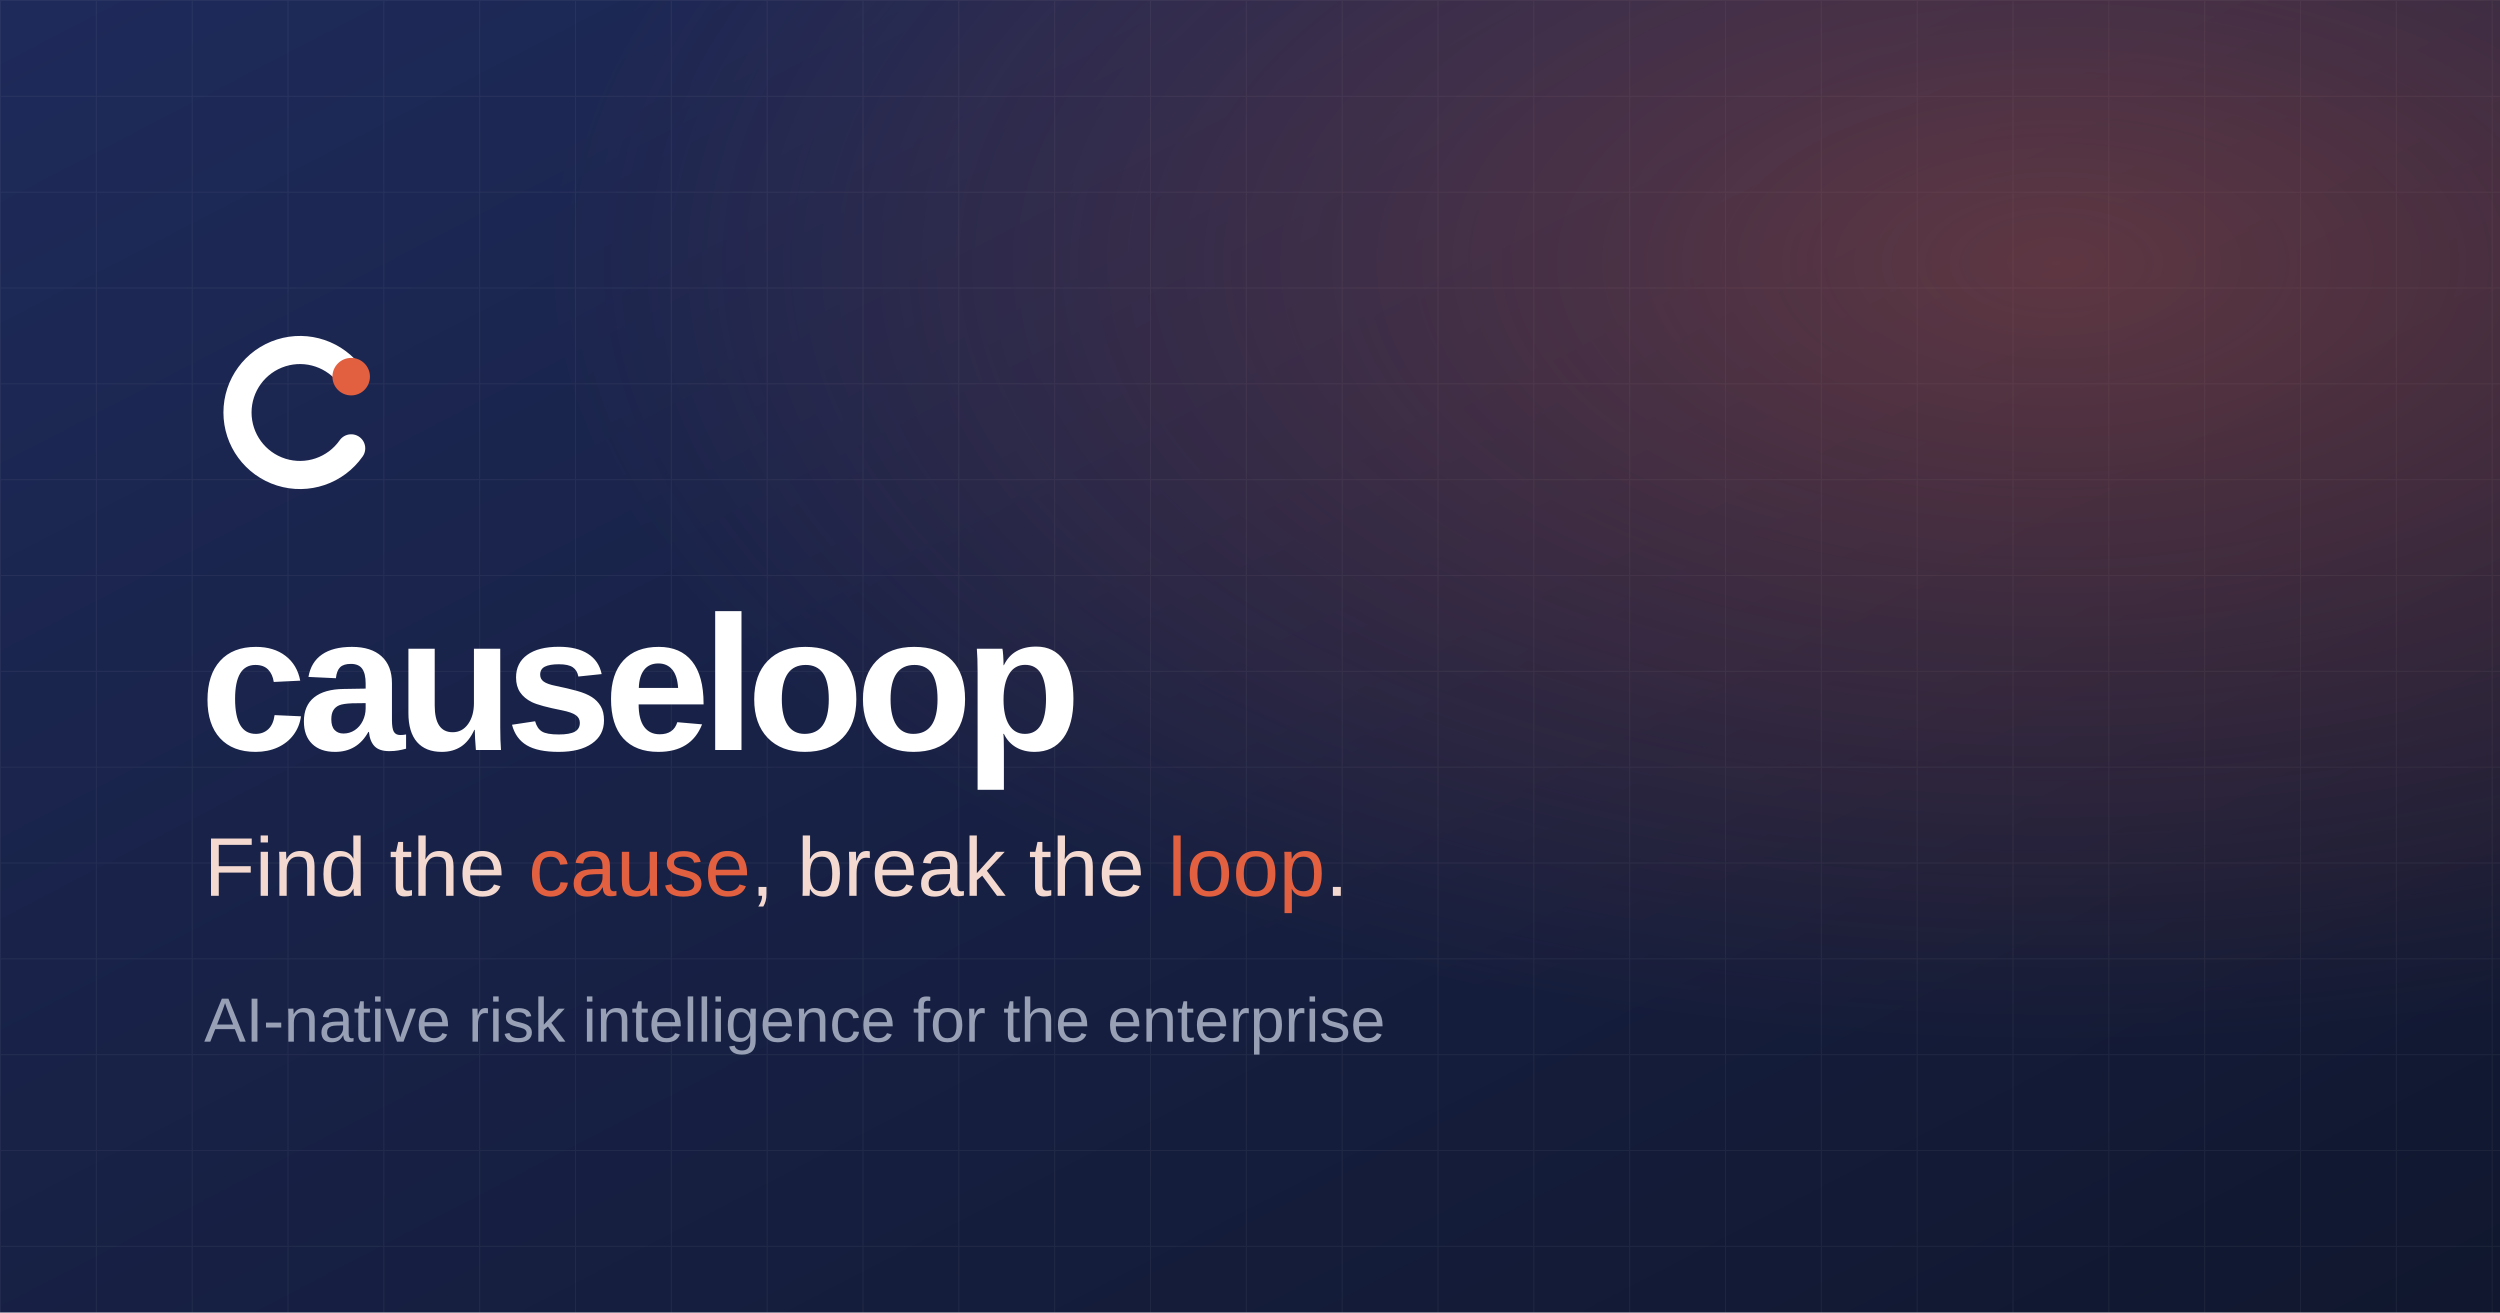
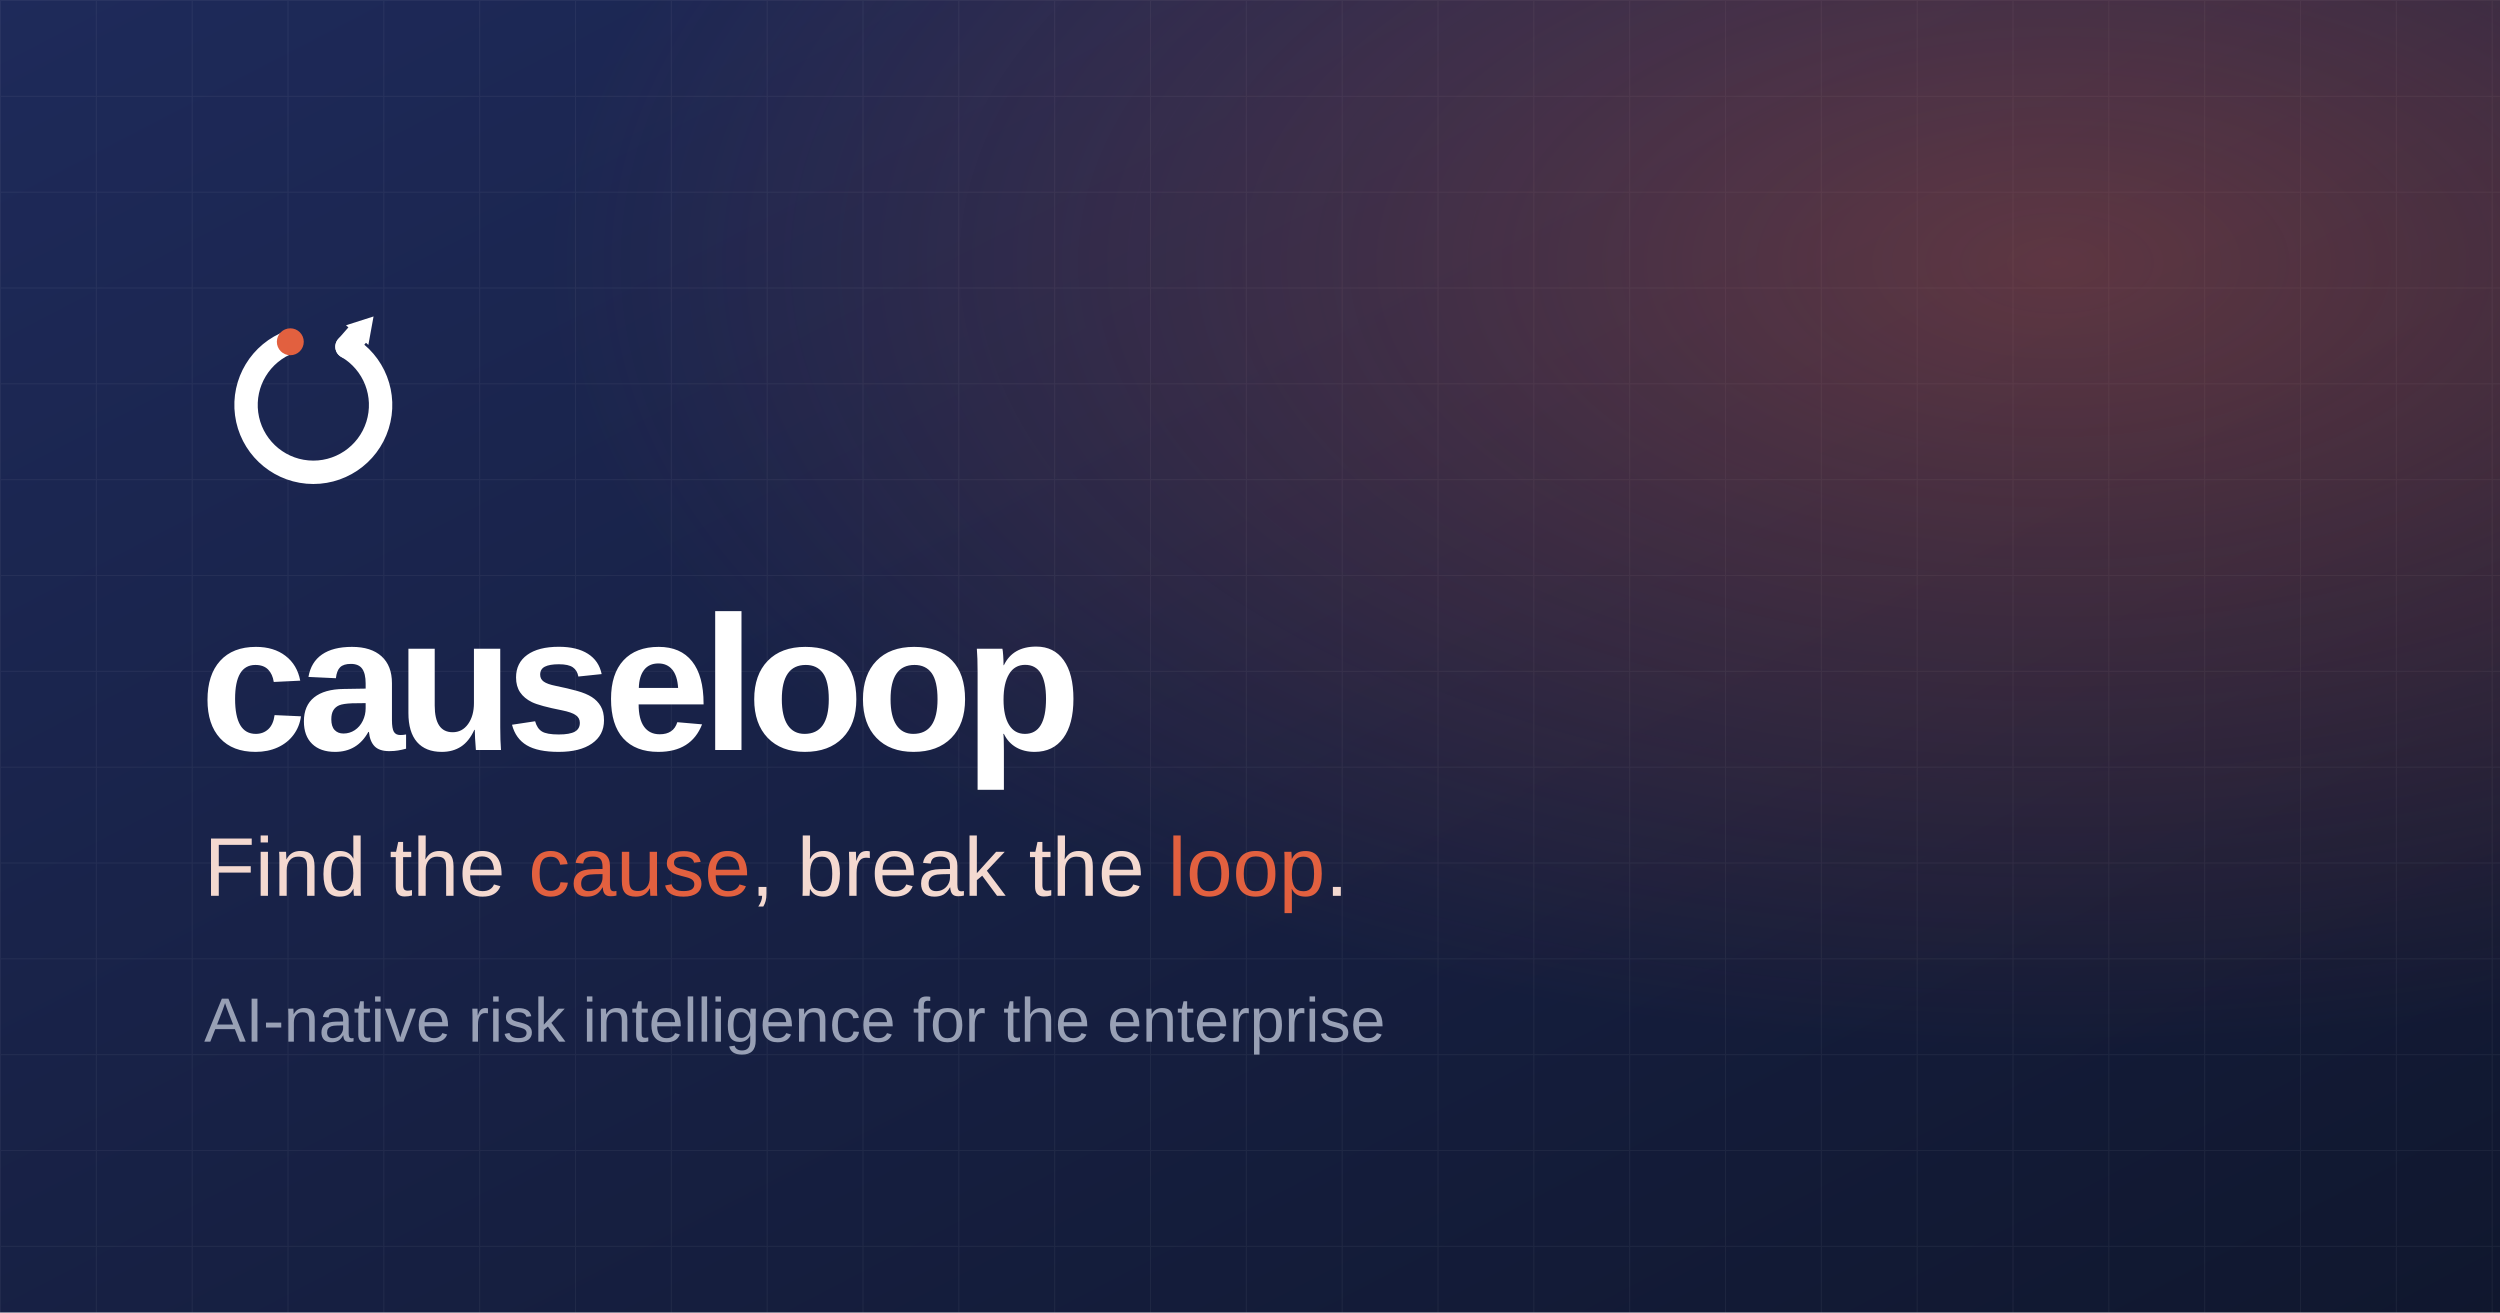
<svg xmlns="http://www.w3.org/2000/svg" viewBox="0 0 1200 630" width="1200" height="630">
  <defs>
    <linearGradient id="bg" x1="0" y1="0" x2="1" y2="1">
      <stop offset="0" stop-color="#1E2A5A" />
      <stop offset="1" stop-color="#10172E" />
    </linearGradient>
    <radialGradient id="glow" cx="82%" cy="20%" r="60%">
      <stop offset="0" stop-color="#E2603F" stop-opacity="0.35" />
      <stop offset="1" stop-color="#E2603F" stop-opacity="0" />
    </radialGradient>
    <pattern id="grid" width="46" height="46" patternUnits="userSpaceOnUse">
      <path d="M46 0H0V46" fill="none" stroke="#ffffff" stroke-opacity="0.05" stroke-width="1" />
    </pattern>
  </defs>
  <rect width="1200" height="630" fill="url(#bg)" />
  <rect width="1200" height="630" fill="url(#grid)" />
  <rect width="1200" height="630" fill="url(#glow)" />
-   <g transform="translate(96,150)">
-     <g transform="scale(1.5)">
-       <path d="M48.38 20.53 A20 20 0 1 0 48.38 43.47" fill="none" stroke="#FFFFFF" stroke-width="9" stroke-linecap="round" />
-       <circle cx="48.38" cy="20.53" r="6" fill="#E2603F" />
+   <g transform="translate(96,140) scale(1.7)">
+     <g fill="none" stroke="#FFFFFF" stroke-width="6.6" stroke-linecap="round" stroke-linejoin="round">
+       <path d="M41.5 15.55 A19 19 0 1 1 25.5 14.15" />
+       <path d="M41.5 15.55 L44.38 12.26" />
    </g>
+     <path d="M49 7 L47.54 15.03 L41.22 9.49 Z" fill="#FFFFFF" />
+     <circle cx="25.5" cy="14.15" r="3.8" fill="#E2603F" />
  </g>
  <text x="96" y="360" font-family="'Schibsted Grotesk',Arial,sans-serif" font-weight="800" font-size="92" letter-spacing="-4" fill="#FFFFFF">causeloop</text>
  <text x="98" y="430" font-family="'Schibsted Grotesk',Arial,sans-serif" font-weight="500" font-size="40" fill="#F4D9D0">Find the <tspan fill="#E2603F">cause</tspan>, break the <tspan fill="#E2603F">loop</tspan>.</text>
  <text x="98" y="500" font-family="Arial,sans-serif" font-size="30" fill="#98A0B5">AI-native risk intelligence for the enterprise</text>
</svg>
